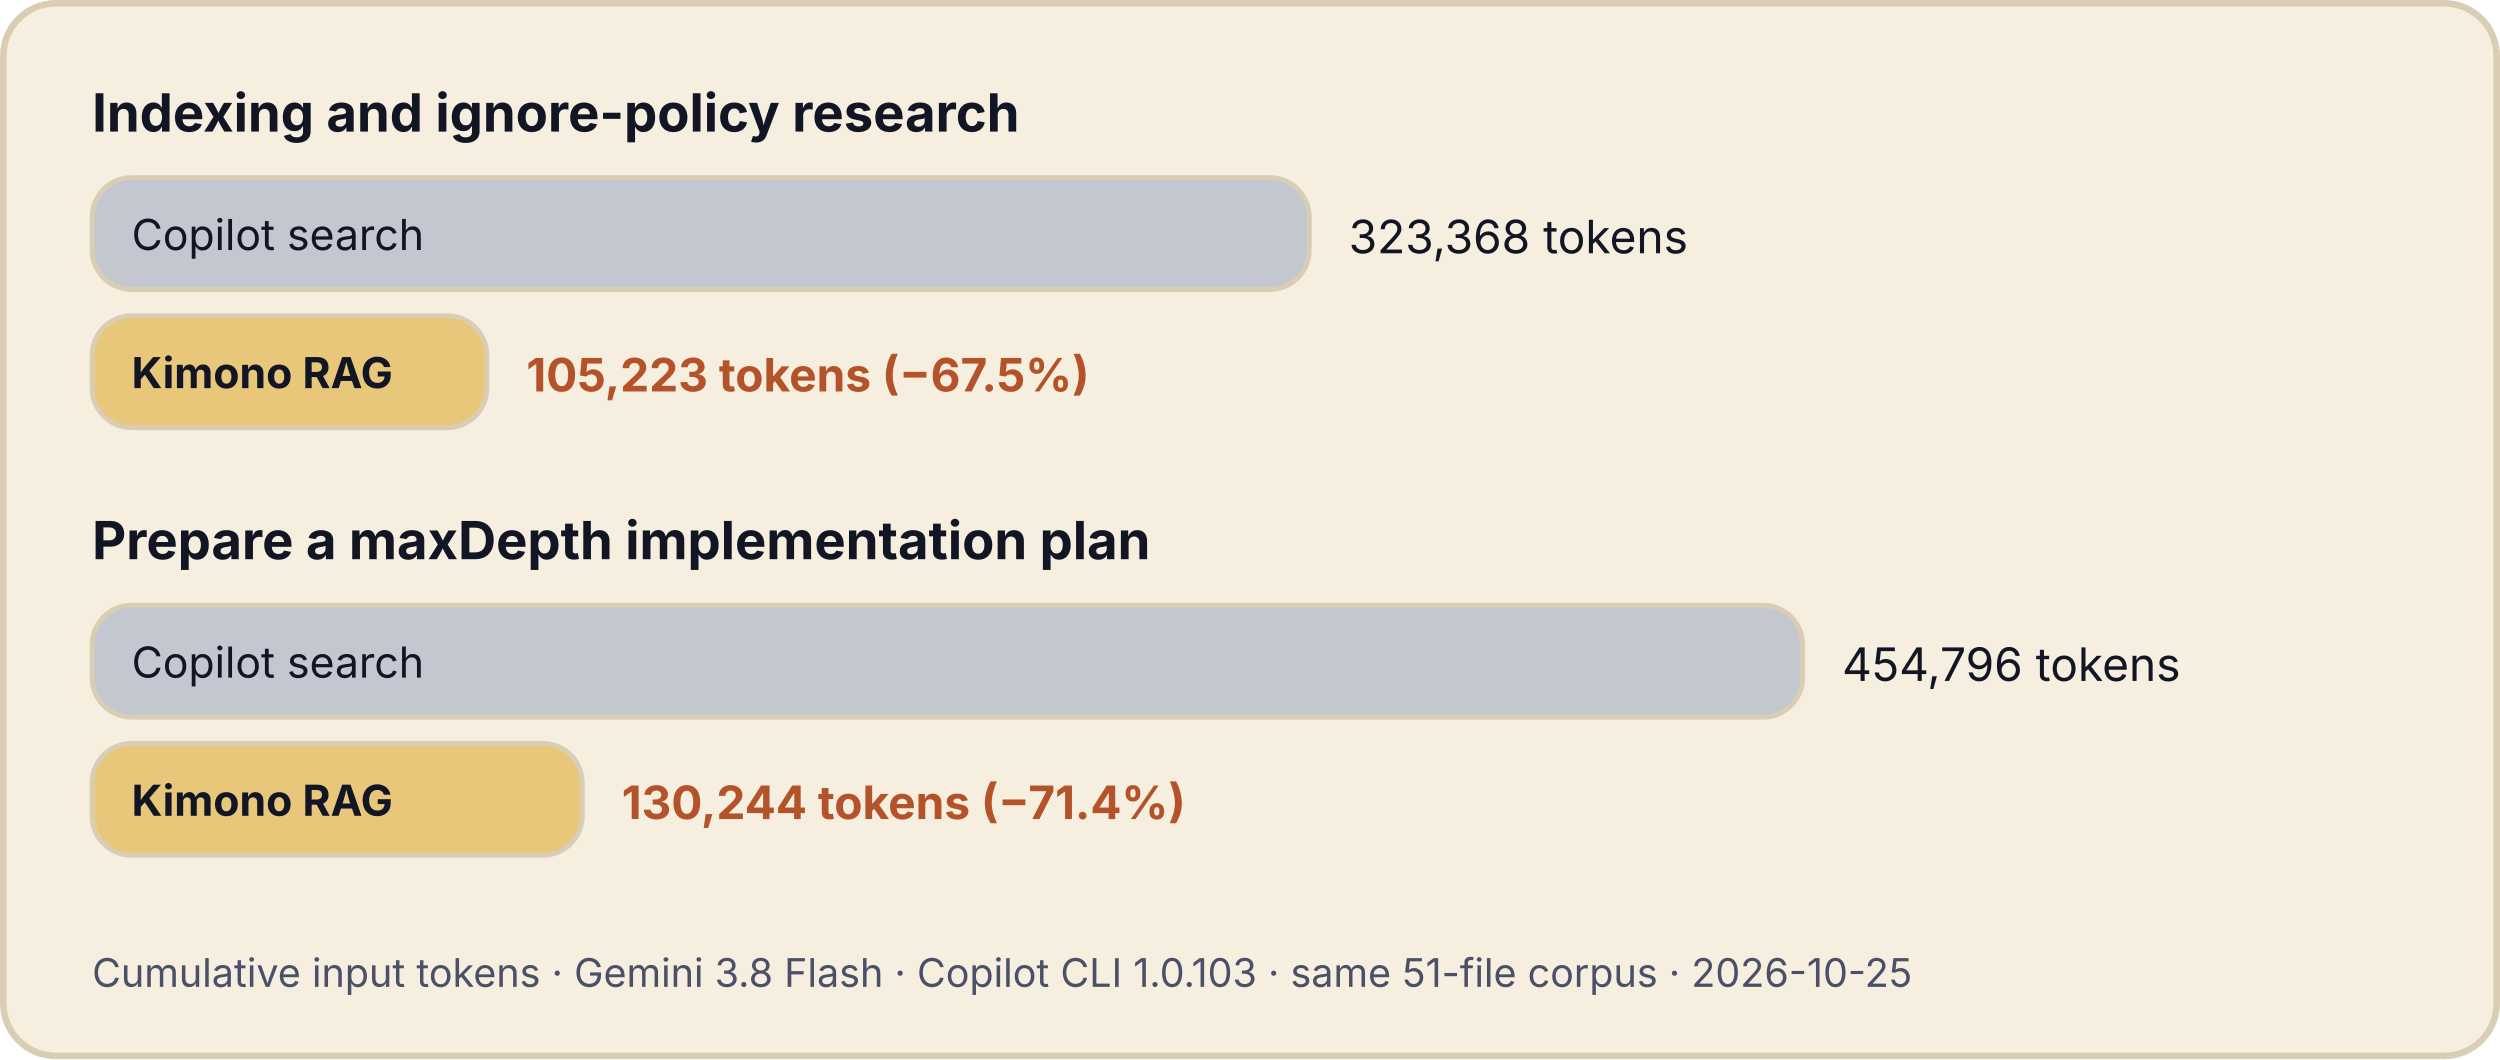
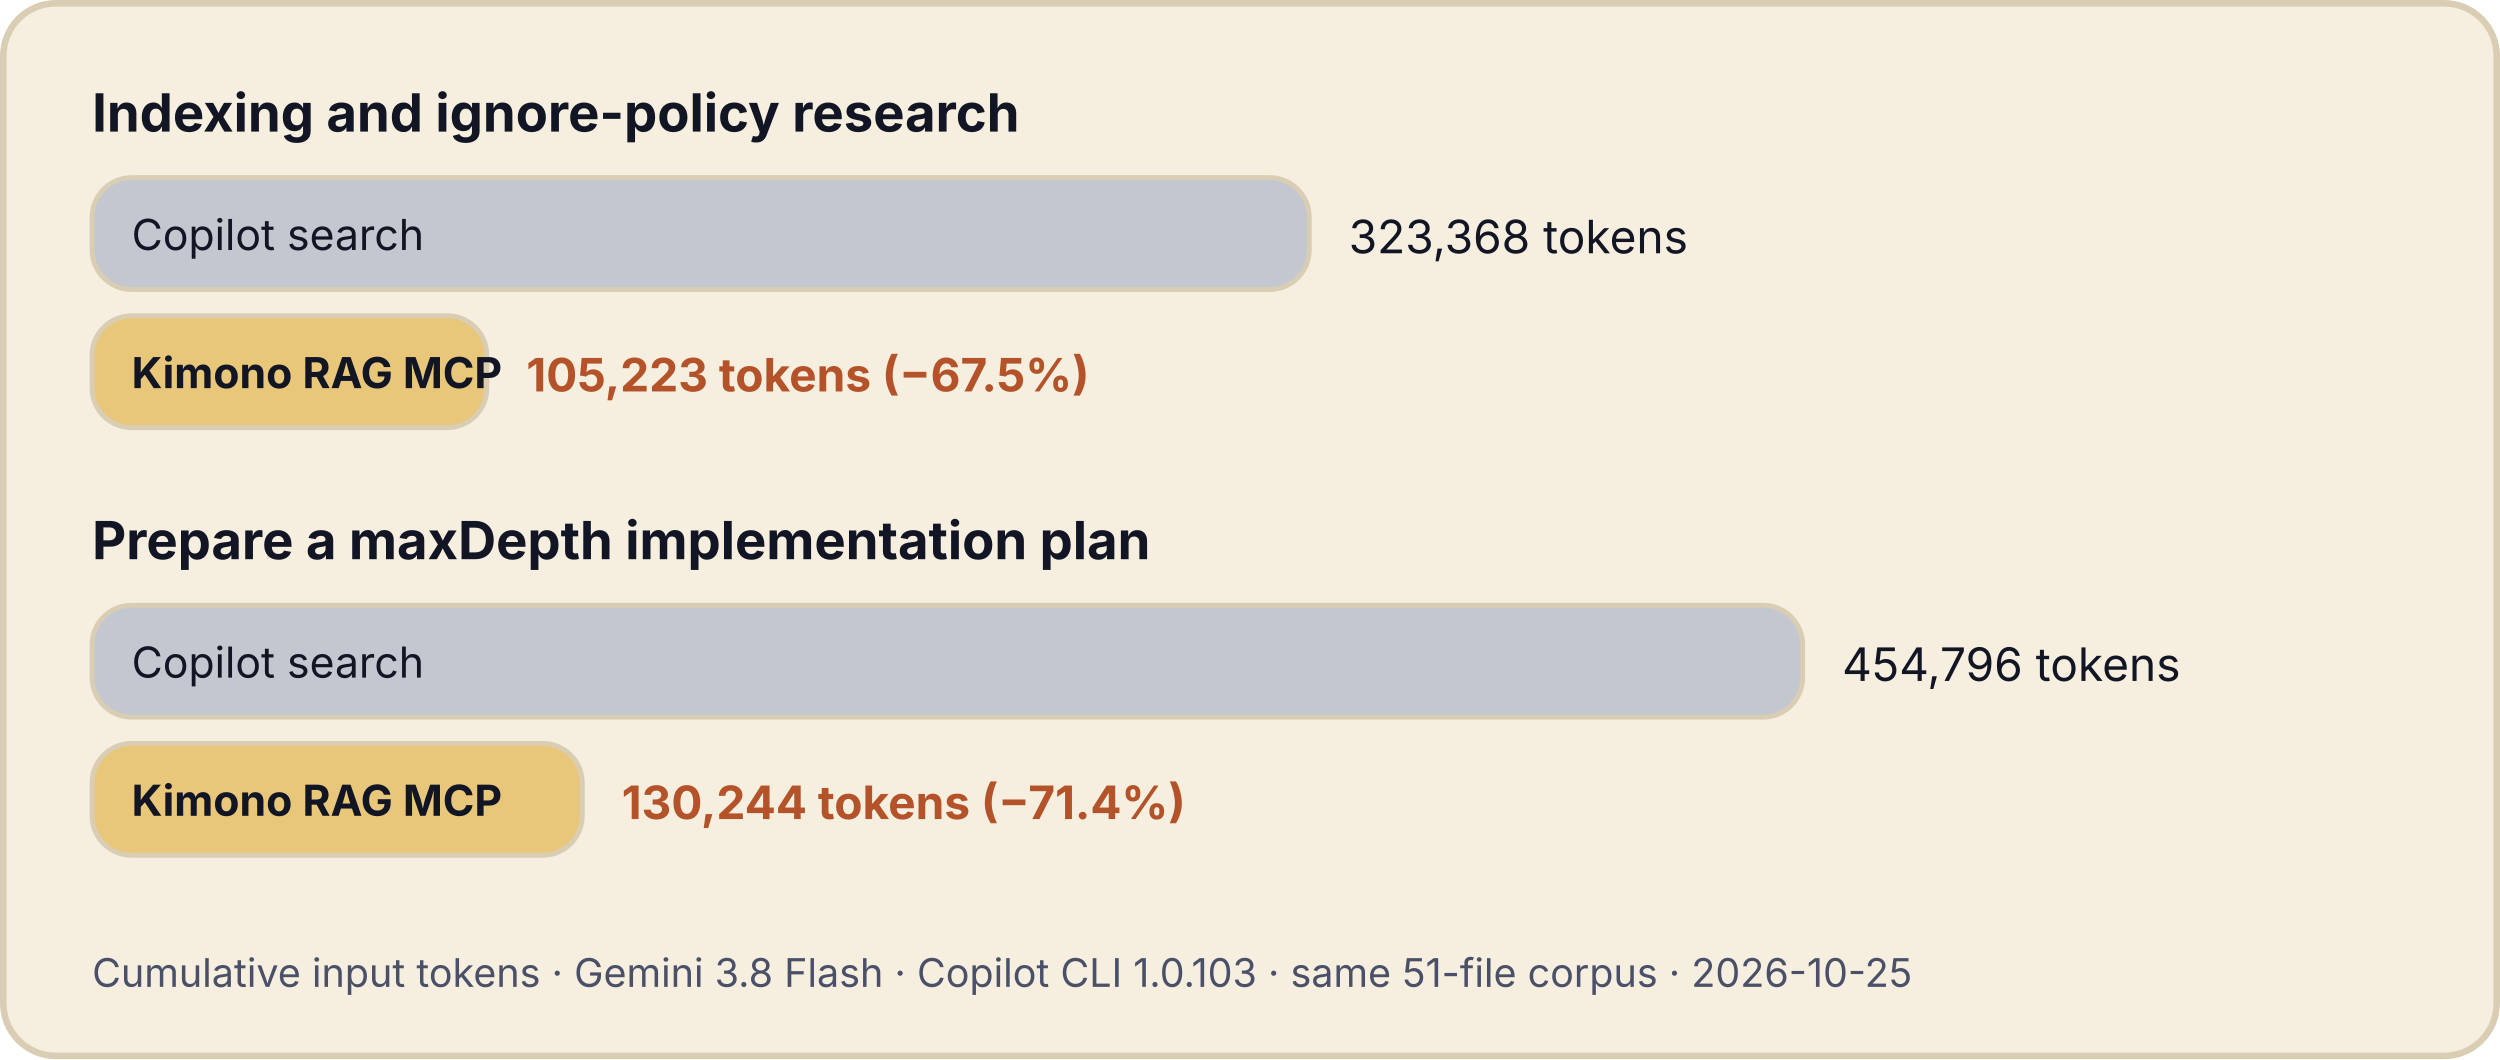
- <svg xmlns="http://www.w3.org/2000/svg" viewBox="0 0 760 322" width="760" height="322" role="img" aria-label="Cumulative input tokens: Copilot search versus Kimono RAG on two tasks">
+ <svg xmlns="http://www.w3.org/2000/svg" viewBox="0 0 760 322" width="760" height="322" role="img" aria-label="Cumulative input tokens: Copilot search versus Kimono RAG MCP on two tasks">
  <rect x="1" y="1" width="758" height="320" rx="16" fill="#f6efe0" stroke="#d9cdb4" stroke-width="2" />
  <defs>
    <marker id="a" viewBox="0 0 10 10" refX="8" refY="5" markerWidth="7" markerHeight="7" orient="auto-start-reverse">
      <path d="M0 0 L10 5 L0 10 z" fill="#b4532a" />
    </marker>
  </defs>
  <text x="28" y="40" font-family="-apple-system,BlinkMacSystemFont,'Segoe UI',Inter,Roboto,Helvetica,Arial,sans-serif" font-size="16" font-weight="700" fill="#111524" text-anchor="start">Indexing and ignore-policy research</text>
  <rect x="28" y="54" width="370" height="34" rx="12" fill="#c3c7d0" stroke="#d9cdb4" stroke-width="1.5" />
  <text x="40" y="76" font-family="-apple-system,BlinkMacSystemFont,'Segoe UI',Inter,Roboto,Helvetica,Arial,sans-serif" font-size="13" font-weight="400" fill="#111524" text-anchor="start">Copilot search</text>
  <text x="410" y="77" font-family="-apple-system,BlinkMacSystemFont,'Segoe UI',Inter,Roboto,Helvetica,Arial,sans-serif" font-size="14" font-weight="400" fill="#111524" text-anchor="start">323,368 tokens</text>
  <rect x="28" y="96" width="120" height="34" rx="12" fill="#e8c77a" stroke="#d9cdb4" stroke-width="1.5" />
-   <text x="40" y="118" font-family="-apple-system,BlinkMacSystemFont,'Segoe UI',Inter,Roboto,Helvetica,Arial,sans-serif" font-size="13" font-weight="700" fill="#111524" text-anchor="start">Kimono RAG</text>
+   <text x="40" y="118" font-family="-apple-system,BlinkMacSystemFont,'Segoe UI',Inter,Roboto,Helvetica,Arial,sans-serif" font-size="13" font-weight="700" fill="#111524" text-anchor="start">Kimono RAG MCP</text>
  <text x="160" y="119" font-family="-apple-system,BlinkMacSystemFont,'Segoe UI',Inter,Roboto,Helvetica,Arial,sans-serif" font-size="14" font-weight="700" fill="#b4532a" text-anchor="start">105,223 tokens (−67.5%)</text>
  <text x="28" y="170" font-family="-apple-system,BlinkMacSystemFont,'Segoe UI',Inter,Roboto,Helvetica,Arial,sans-serif" font-size="16" font-weight="700" fill="#111524" text-anchor="start">Prepare a maxDepth implementation plan</text>
  <rect x="28" y="184" width="520" height="34" rx="12" fill="#c3c7d0" stroke="#d9cdb4" stroke-width="1.5" />
  <text x="40" y="206" font-family="-apple-system,BlinkMacSystemFont,'Segoe UI',Inter,Roboto,Helvetica,Arial,sans-serif" font-size="13" font-weight="400" fill="#111524" text-anchor="start">Copilot search</text>
  <text x="560" y="207" font-family="-apple-system,BlinkMacSystemFont,'Segoe UI',Inter,Roboto,Helvetica,Arial,sans-serif" font-size="14" font-weight="400" fill="#111524" text-anchor="start">454,796 tokens</text>
  <rect x="28" y="226" width="149" height="34" rx="12" fill="#e8c77a" stroke="#d9cdb4" stroke-width="1.5" />
-   <text x="40" y="248" font-family="-apple-system,BlinkMacSystemFont,'Segoe UI',Inter,Roboto,Helvetica,Arial,sans-serif" font-size="13" font-weight="700" fill="#111524" text-anchor="start">Kimono RAG</text>
+   <text x="40" y="248" font-family="-apple-system,BlinkMacSystemFont,'Segoe UI',Inter,Roboto,Helvetica,Arial,sans-serif" font-size="13" font-weight="700" fill="#111524" text-anchor="start">Kimono RAG MCP</text>
  <text x="189" y="249" font-family="-apple-system,BlinkMacSystemFont,'Segoe UI',Inter,Roboto,Helvetica,Arial,sans-serif" font-size="14" font-weight="700" fill="#b4532a" text-anchor="start">130,244 tokens (−71.4%)</text>
  <text x="28" y="300" font-family="-apple-system,BlinkMacSystemFont,'Segoe UI',Inter,Roboto,Helvetica,Arial,sans-serif" font-size="12" font-weight="400" fill="#4a5068" text-anchor="start">Cumulative input tokens · Gemini 3.8 Flash · Copilot CLI 1.0.103 · same 51-file corpus · 2026-10-25</text>
</svg>
